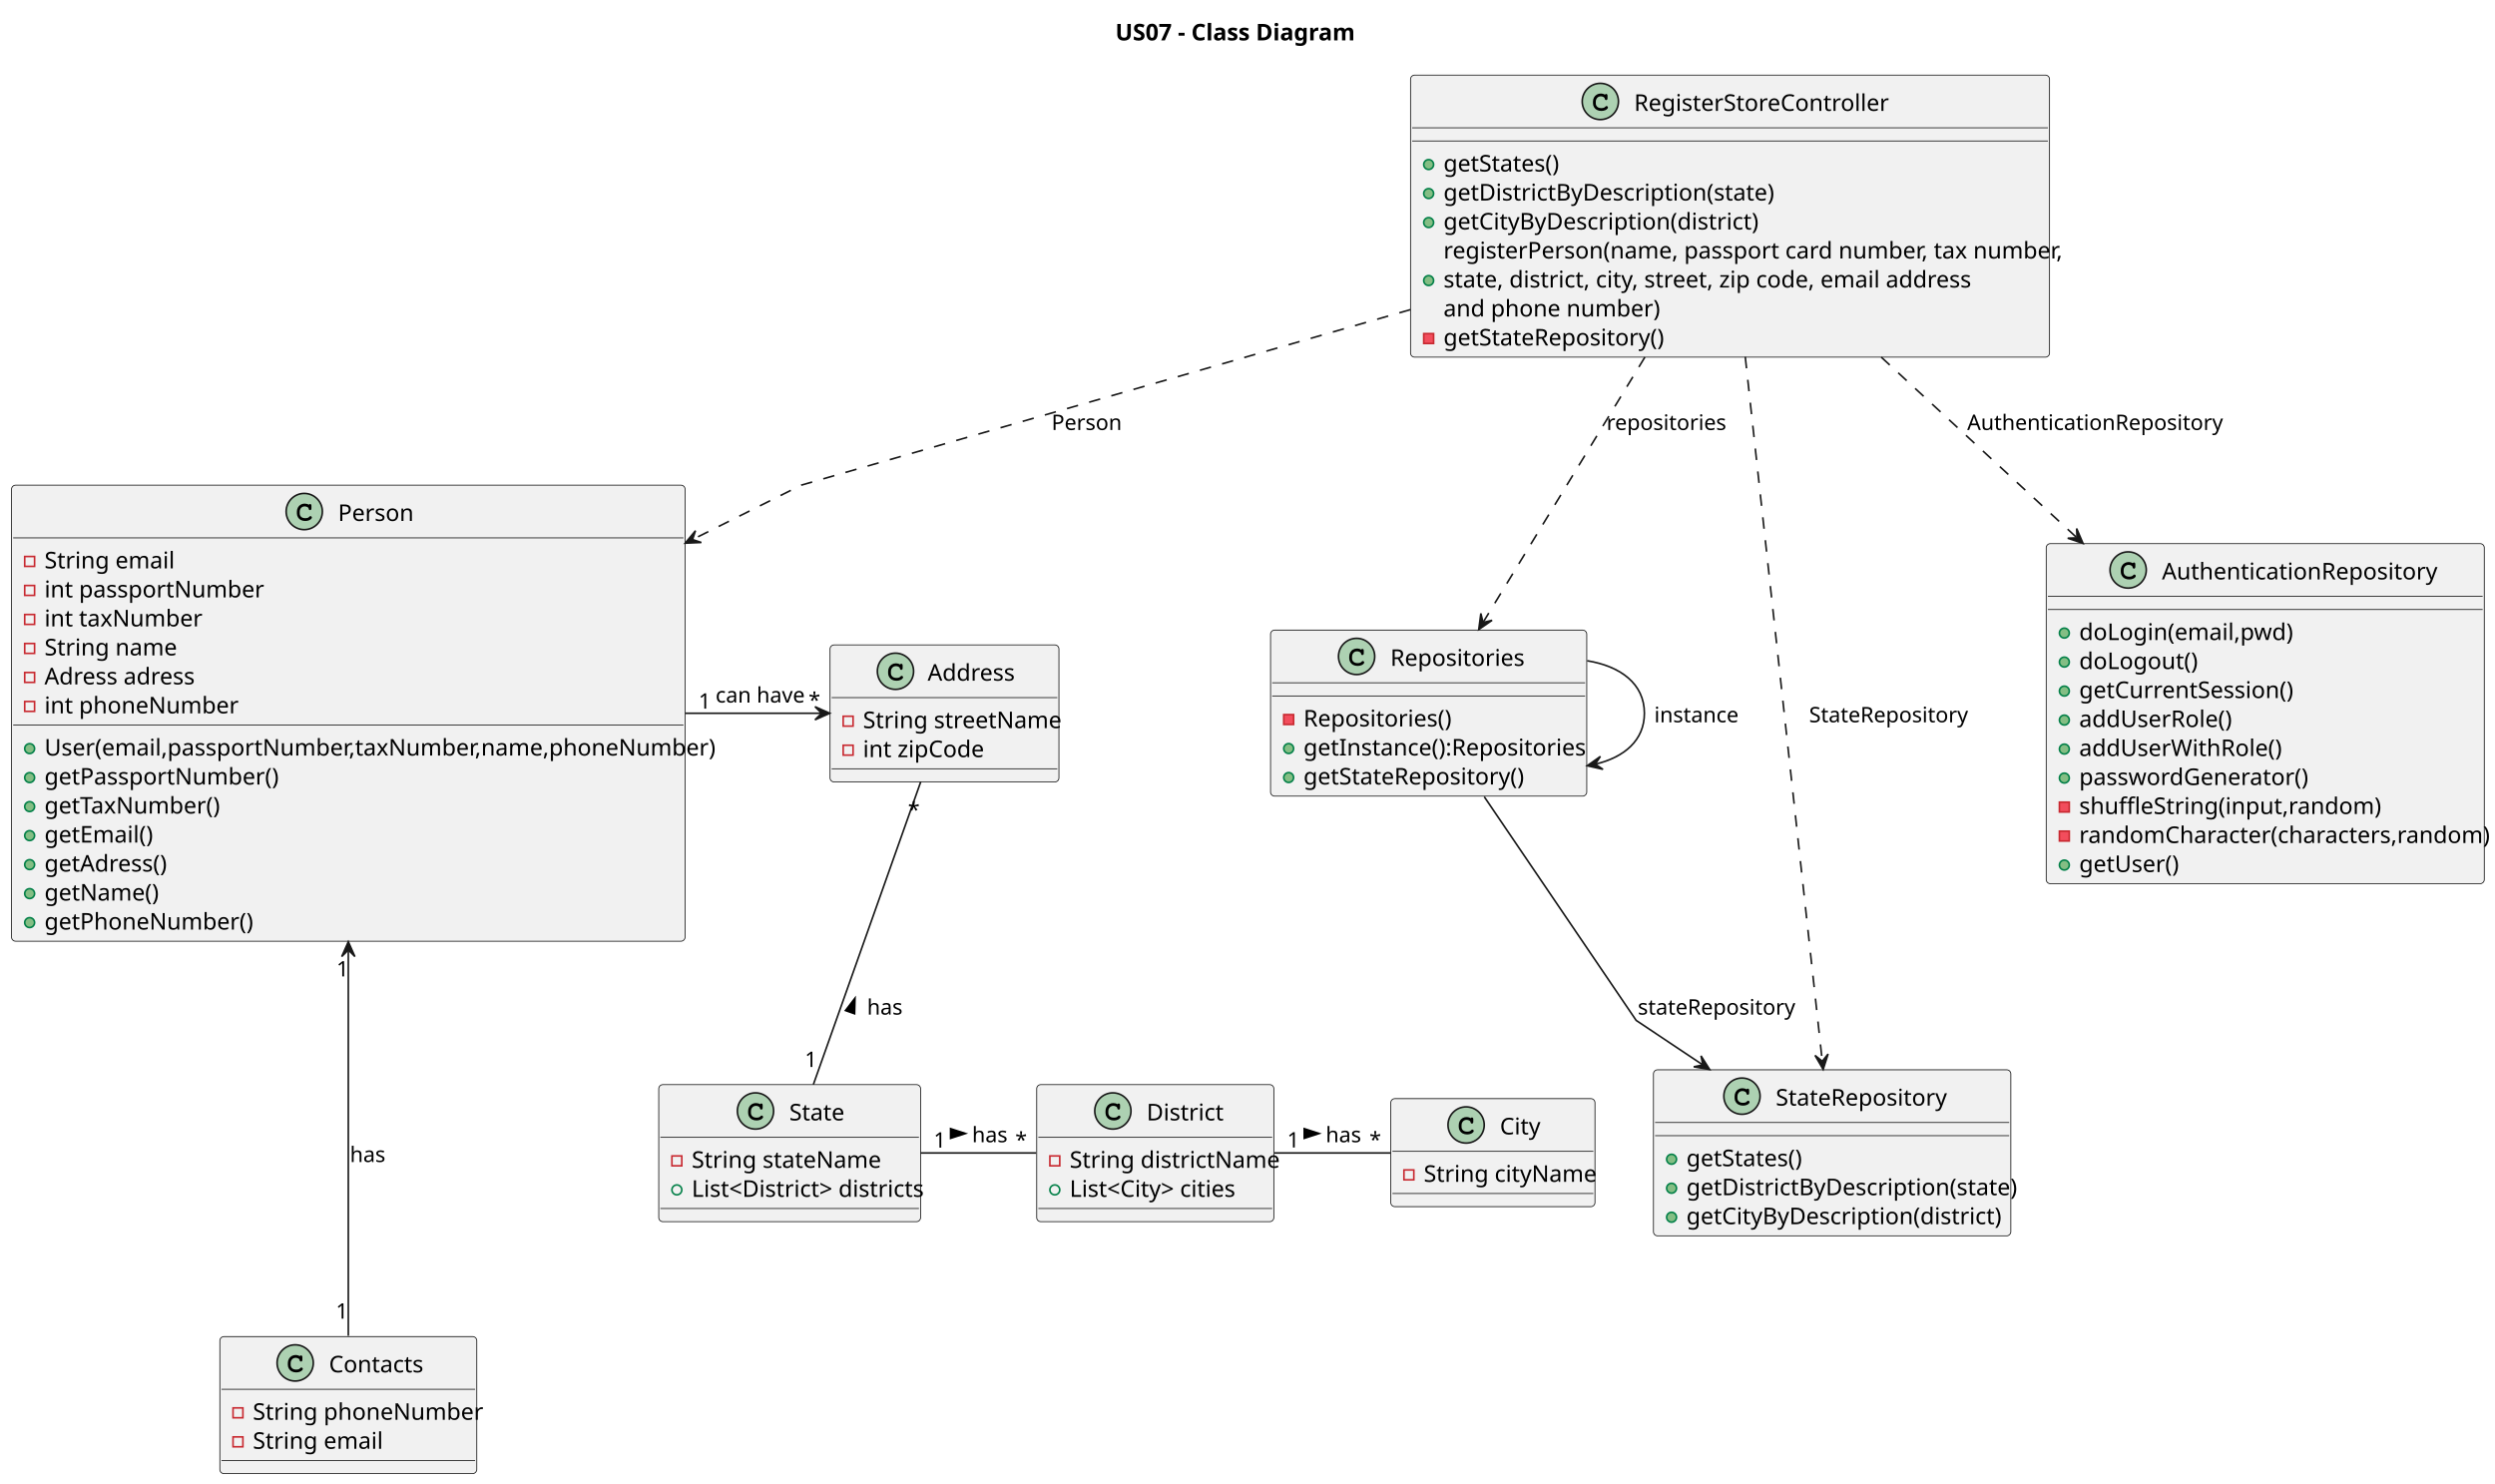
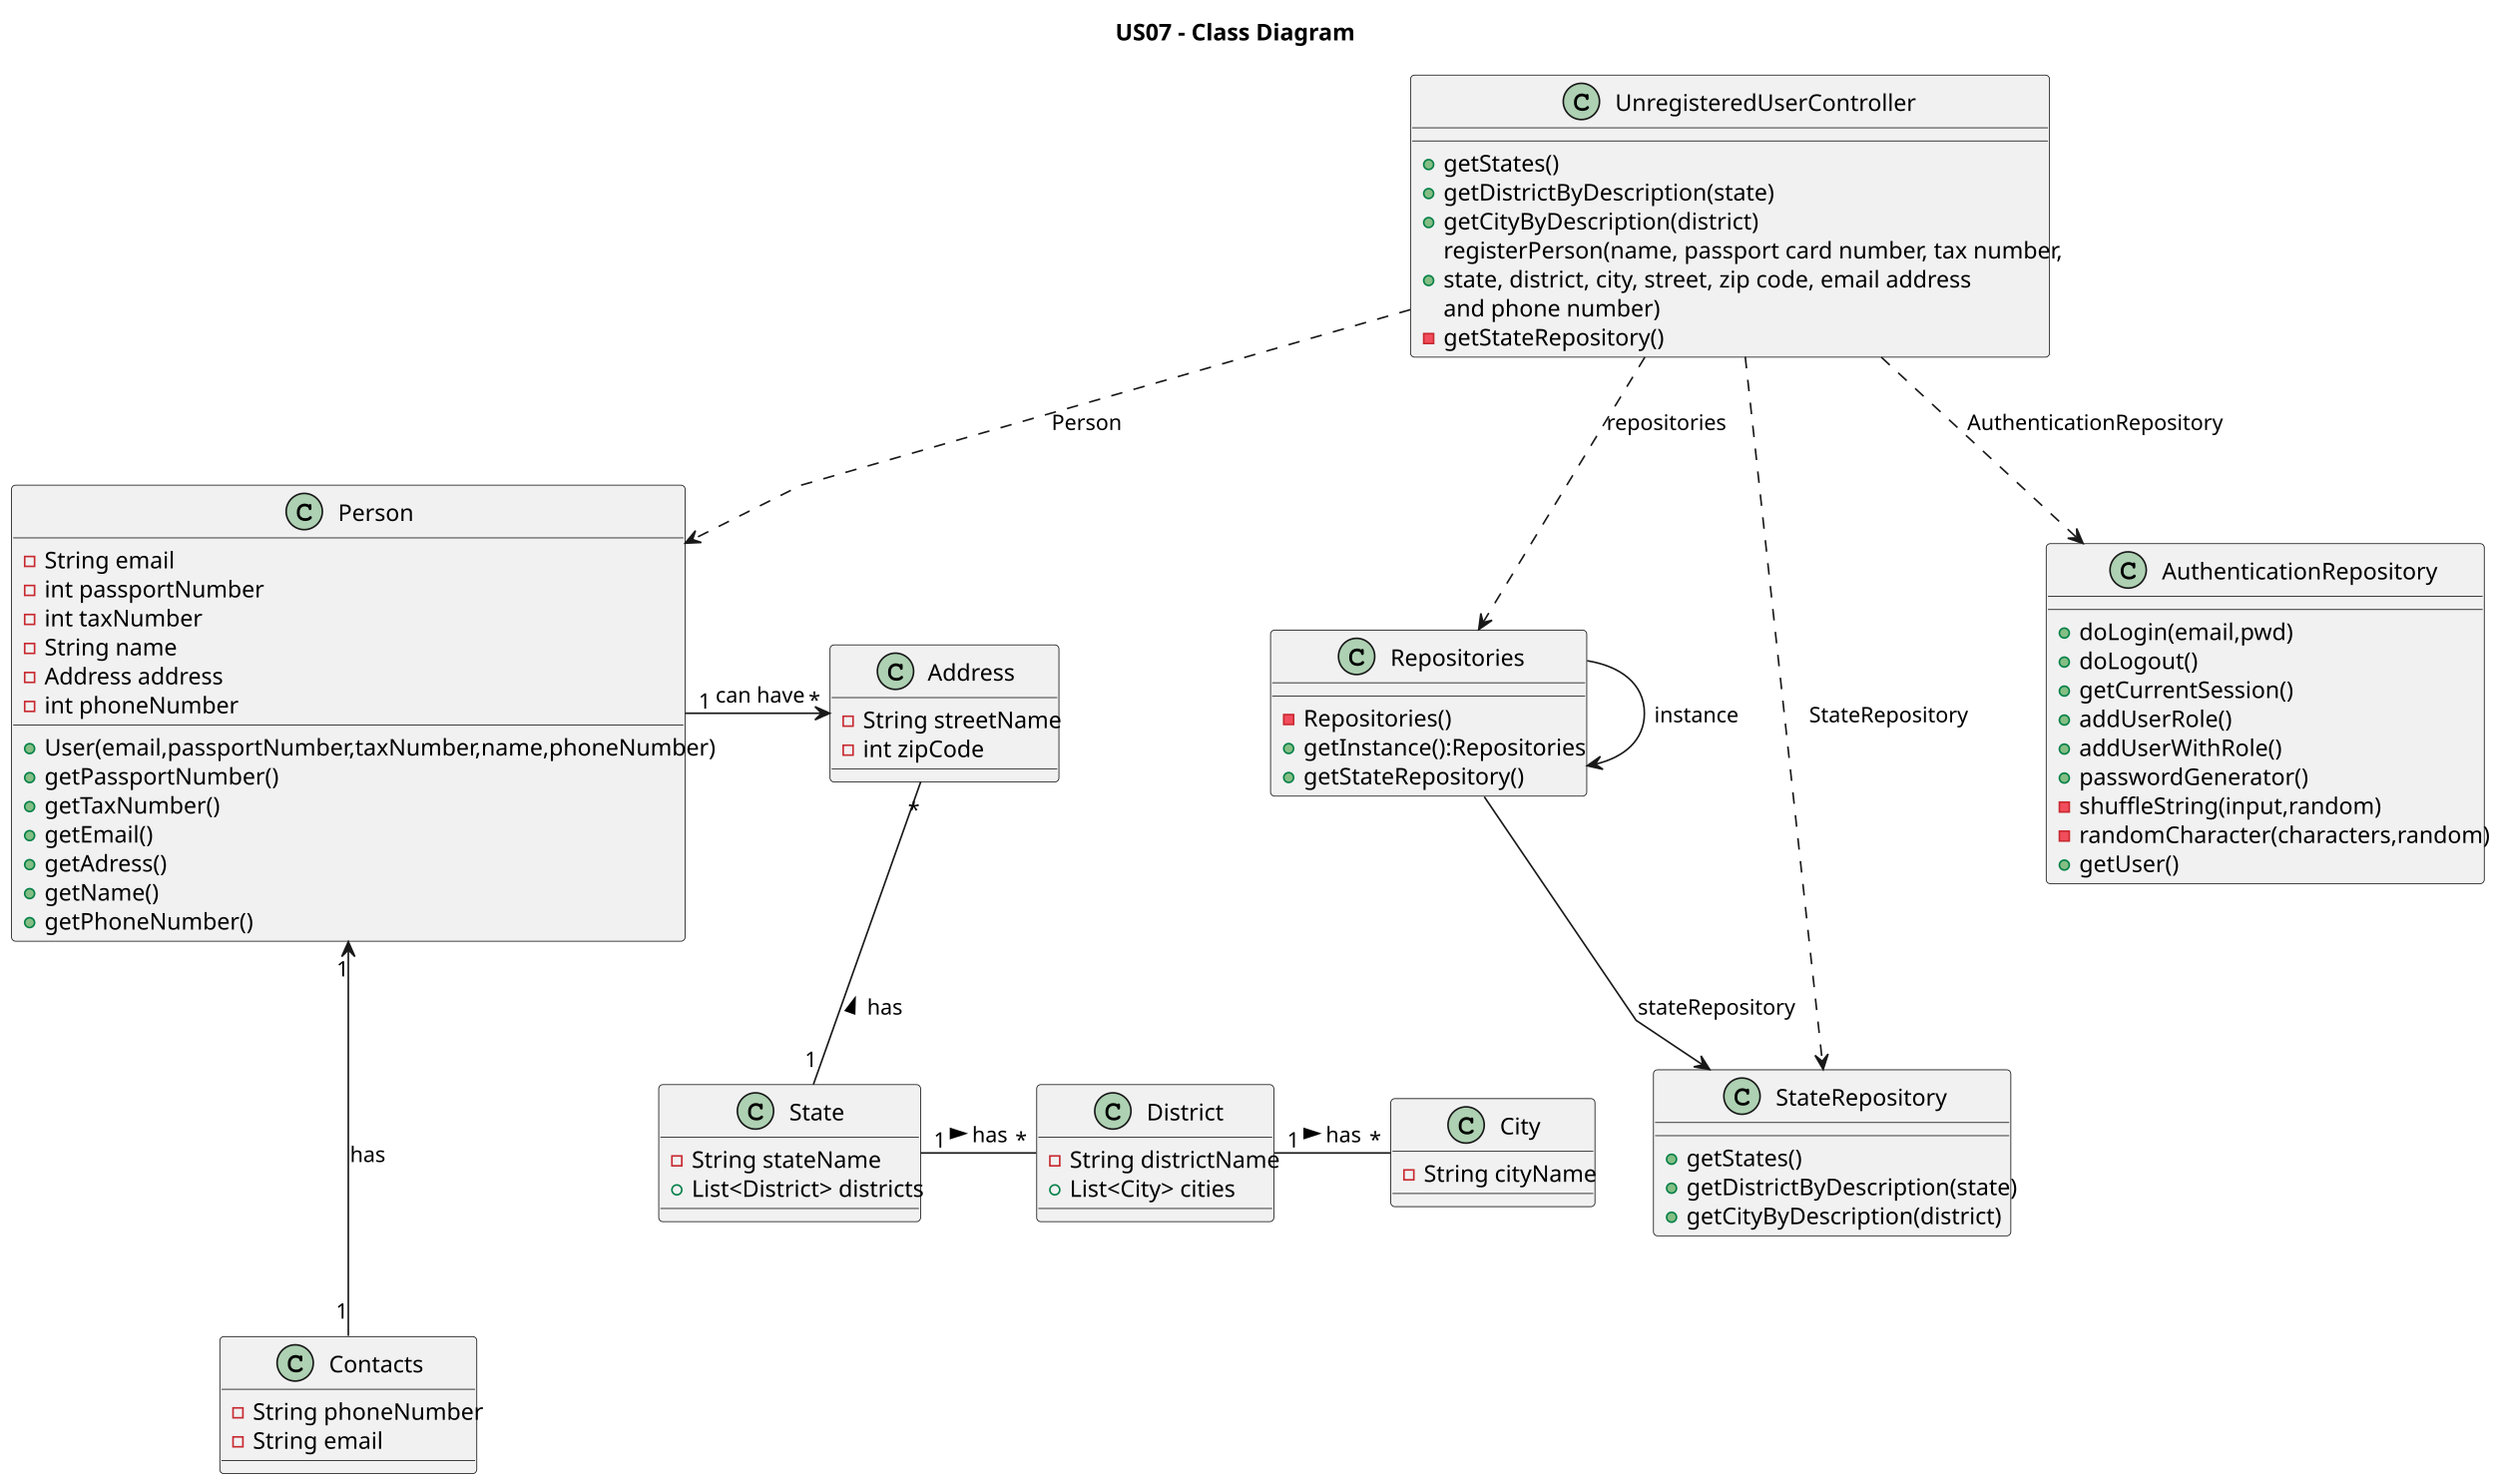
<svg xmlns="http://www.w3.org/2000/svg" contentStyleType="text/css" height="901px" preserveAspectRatio="none" style="width:1515px;height:901px;background:#FFFFFF;" version="1.1" viewBox="0 0 1515 901" width="1515px" zoomAndPan="magnify">
  <defs />
  <g>
    <rect fill="none" height="27.609" id="_title" style="stroke:none;stroke-width:1.0;" width="157" x="672.25" y="5" />
    <text fill="#000000" font-family="sans-serif" font-size="14" font-weight="bold" lengthAdjust="spacing" textLength="147" x="677.25" y="24.533">US07 - Class Diagram</text>
    <g id="elem_State">
      <rect codeLine="12" fill="#F1F1F1" height="83.219" id="State" rx="2.5" ry="2.5" style="stroke:#181818;stroke-width:0.5;" width="159" x="400" y="658.609" />
      <ellipse cx="458.75" cy="674.609" fill="#ADD1B2" rx="11" ry="11" style="stroke:#181818;stroke-width:1.0;" />
      <path d="M461.516,670.484 Q461.672,670.266 461.859,670.156 Q462.047,670.047 462.266,670.047 Q462.641,670.047 462.875,670.312 Q463.109,670.562 463.109,671.172 L463.109,672.625 Q463.109,673.234 462.875,673.5 Q462.641,673.766 462.266,673.766 Q461.922,673.766 461.719,673.562 Q461.516,673.375 461.406,672.859 Q461.359,672.5 461.172,672.312 Q460.844,671.938 460.234,671.719 Q459.625,671.5 459,671.5 Q458.234,671.5 457.594,671.828 Q456.969,672.156 456.469,672.906 Q455.984,673.656 455.984,674.688 L455.984,675.781 Q455.984,677.016 456.875,677.844 Q457.766,678.656 459.359,678.656 Q460.297,678.656 460.953,678.406 Q461.344,678.25 461.766,677.812 Q462.031,677.547 462.172,677.469 Q462.328,677.391 462.531,677.391 Q462.859,677.391 463.109,677.656 Q463.375,677.906 463.375,678.25 Q463.375,678.594 463.031,679 Q462.531,679.578 461.734,679.906 Q460.656,680.359 459.359,680.359 Q457.844,680.359 456.641,679.734 Q455.656,679.234 454.969,678.172 Q454.281,677.094 454.281,675.812 L454.281,674.656 Q454.281,673.328 454.891,672.188 Q455.516,671.031 456.609,670.422 Q457.703,669.797 458.938,669.797 Q459.672,669.797 460.312,669.969 Q460.969,670.125 461.516,670.484 Z " fill="#000000" />
      <text fill="#000000" font-family="sans-serif" font-size="14" lengthAdjust="spacing" textLength="33" x="479.25" y="680.338">State</text>
      <line style="stroke:#181818;stroke-width:0.5;" x1="401" x2="558" y1="690.609" y2="690.609" />
      <rect fill="none" height="6" style="stroke:#C82930;stroke-width:1.0;" width="6" x="408" y="701.914" />
      <text fill="#000000" font-family="sans-serif" font-size="14" lengthAdjust="spacing" textLength="108" x="420" y="709.143">String stateName</text>
      <ellipse cx="411" cy="722.523" fill="none" rx="3" ry="3" style="stroke:#038048;stroke-width:1.0;" />
      <text fill="#000000" font-family="sans-serif" font-size="14" lengthAdjust="spacing" textLength="133" x="420" y="726.752">List&lt;District&gt; districts</text>
      <line style="stroke:#181818;stroke-width:0.5;" x1="401" x2="558" y1="733.828" y2="733.828" />
    </g>
    <g id="elem_District">
      <rect codeLine="17" fill="#F1F1F1" height="83.219" id="District" rx="2.5" ry="2.5" style="stroke:#181818;stroke-width:0.5;" width="144" x="629.5" y="658.609" />
      <ellipse cx="675.75" cy="674.609" fill="#ADD1B2" rx="11" ry="11" style="stroke:#181818;stroke-width:1.0;" />
      <path d="M678.516,670.484 Q678.672,670.266 678.859,670.156 Q679.047,670.047 679.266,670.047 Q679.641,670.047 679.875,670.312 Q680.109,670.562 680.109,671.172 L680.109,672.625 Q680.109,673.234 679.875,673.5 Q679.641,673.766 679.266,673.766 Q678.922,673.766 678.719,673.562 Q678.516,673.375 678.406,672.859 Q678.359,672.5 678.172,672.312 Q677.844,671.938 677.234,671.719 Q676.625,671.5 676,671.5 Q675.234,671.5 674.594,671.828 Q673.969,672.156 673.469,672.906 Q672.984,673.656 672.984,674.688 L672.984,675.781 Q672.984,677.016 673.875,677.844 Q674.766,678.656 676.359,678.656 Q677.297,678.656 677.953,678.406 Q678.344,678.25 678.766,677.812 Q679.031,677.547 679.172,677.469 Q679.328,677.391 679.531,677.391 Q679.859,677.391 680.109,677.656 Q680.375,677.906 680.375,678.25 Q680.375,678.594 680.031,679 Q679.531,679.578 678.734,679.906 Q677.656,680.359 676.359,680.359 Q674.844,680.359 673.641,679.734 Q672.656,679.234 671.969,678.172 Q671.281,677.094 671.281,675.812 L671.281,674.656 Q671.281,673.328 671.891,672.188 Q672.516,671.031 673.609,670.422 Q674.703,669.797 675.938,669.797 Q676.672,669.797 677.312,669.969 Q677.969,670.125 678.516,670.484 Z " fill="#000000" />
      <text fill="#000000" font-family="sans-serif" font-size="14" lengthAdjust="spacing" textLength="43" x="696.25" y="680.338">District</text>
      <line style="stroke:#181818;stroke-width:0.5;" x1="630.5" x2="772.5" y1="690.609" y2="690.609" />
      <rect fill="none" height="6" style="stroke:#C82930;stroke-width:1.0;" width="6" x="637.5" y="701.914" />
      <text fill="#000000" font-family="sans-serif" font-size="14" lengthAdjust="spacing" textLength="118" x="649.5" y="709.143">String districtName</text>
      <ellipse cx="640.5" cy="722.523" fill="none" rx="3" ry="3" style="stroke:#038048;stroke-width:1.0;" />
      <text fill="#000000" font-family="sans-serif" font-size="14" lengthAdjust="spacing" textLength="98" x="649.5" y="726.752">List&lt;City&gt; cities</text>
      <line style="stroke:#181818;stroke-width:0.5;" x1="630.5" x2="772.5" y1="733.828" y2="733.828" />
    </g>
    <g id="elem_City">
      <rect codeLine="22" fill="#F1F1F1" height="65.609" id="City" rx="2.5" ry="2.5" style="stroke:#181818;stroke-width:0.5;" width="124" x="844.5" y="667.109" />
      <ellipse cx="890.25" cy="683.109" fill="#ADD1B2" rx="11" ry="11" style="stroke:#181818;stroke-width:1.0;" />
      <path d="M893.016,678.984 Q893.172,678.766 893.359,678.656 Q893.547,678.547 893.766,678.547 Q894.141,678.547 894.375,678.812 Q894.609,679.062 894.609,679.672 L894.609,681.125 Q894.609,681.734 894.375,682 Q894.141,682.266 893.766,682.266 Q893.422,682.266 893.219,682.062 Q893.016,681.875 892.906,681.359 Q892.859,681 892.672,680.812 Q892.344,680.438 891.734,680.219 Q891.125,680 890.5,680 Q889.734,680 889.094,680.328 Q888.469,680.656 887.969,681.406 Q887.484,682.156 887.484,683.188 L887.484,684.281 Q887.484,685.516 888.375,686.344 Q889.266,687.156 890.859,687.156 Q891.797,687.156 892.453,686.906 Q892.844,686.75 893.266,686.312 Q893.531,686.047 893.672,685.969 Q893.828,685.891 894.031,685.891 Q894.359,685.891 894.609,686.156 Q894.875,686.406 894.875,686.75 Q894.875,687.094 894.531,687.5 Q894.031,688.078 893.234,688.406 Q892.156,688.859 890.859,688.859 Q889.344,688.859 888.141,688.234 Q887.156,687.734 886.469,686.672 Q885.781,685.594 885.781,684.312 L885.781,683.156 Q885.781,681.828 886.391,680.688 Q887.016,679.531 888.109,678.922 Q889.203,678.297 890.438,678.297 Q891.172,678.297 891.812,678.469 Q892.469,678.625 893.016,678.984 Z " fill="#000000" />
      <text fill="#000000" font-family="sans-serif" font-size="14" lengthAdjust="spacing" textLength="24" x="910.75" y="688.838">City</text>
      <line style="stroke:#181818;stroke-width:0.5;" x1="845.5" x2="967.5" y1="699.109" y2="699.109" />
      <rect fill="none" height="6" style="stroke:#C82930;stroke-width:1.0;" width="6" x="852.5" y="710.414" />
      <text fill="#000000" font-family="sans-serif" font-size="14" lengthAdjust="spacing" textLength="98" x="864.5" y="717.643">String cityName</text>
      <line style="stroke:#181818;stroke-width:0.5;" x1="845.5" x2="967.5" y1="724.719" y2="724.719" />
    </g>
    <g id="elem_Contacts">
      <rect codeLine="27" fill="#F1F1F1" height="83.219" id="Contacts" rx="2.5" ry="2.5" style="stroke:#181818;stroke-width:0.5;" width="156" x="133.5" y="811.609" />
      <ellipse cx="179.25" cy="827.609" fill="#ADD1B2" rx="11" ry="11" style="stroke:#181818;stroke-width:1.0;" />
      <path d="M182.016,823.484 Q182.172,823.266 182.359,823.156 Q182.547,823.047 182.766,823.047 Q183.141,823.047 183.375,823.312 Q183.609,823.562 183.609,824.172 L183.609,825.625 Q183.609,826.234 183.375,826.5 Q183.141,826.766 182.766,826.766 Q182.422,826.766 182.219,826.562 Q182.016,826.375 181.906,825.859 Q181.859,825.5 181.672,825.312 Q181.344,824.938 180.734,824.719 Q180.125,824.5 179.5,824.5 Q178.734,824.5 178.094,824.828 Q177.469,825.156 176.969,825.906 Q176.484,826.656 176.484,827.688 L176.484,828.781 Q176.484,830.016 177.375,830.844 Q178.266,831.656 179.859,831.656 Q180.797,831.656 181.453,831.406 Q181.844,831.25 182.266,830.812 Q182.531,830.547 182.672,830.469 Q182.828,830.391 183.031,830.391 Q183.359,830.391 183.609,830.656 Q183.875,830.906 183.875,831.25 Q183.875,831.594 183.531,832 Q183.031,832.578 182.234,832.906 Q181.156,833.359 179.859,833.359 Q178.344,833.359 177.141,832.734 Q176.156,832.234 175.469,831.172 Q174.781,830.094 174.781,828.812 L174.781,827.656 Q174.781,826.328 175.391,825.188 Q176.016,824.031 177.109,823.422 Q178.203,822.797 179.438,822.797 Q180.172,822.797 180.812,822.969 Q181.469,823.125 182.016,823.484 Z " fill="#000000" />
      <text fill="#000000" font-family="sans-serif" font-size="14" lengthAdjust="spacing" textLength="56" x="199.75" y="833.338">Contacts</text>
      <line style="stroke:#181818;stroke-width:0.5;" x1="134.5" x2="288.5" y1="843.609" y2="843.609" />
      <rect fill="none" height="6" style="stroke:#C82930;stroke-width:1.0;" width="6" x="141.5" y="854.914" />
      <text fill="#000000" font-family="sans-serif" font-size="14" lengthAdjust="spacing" textLength="130" x="153.5" y="862.143">String phoneNumber</text>
      <rect fill="none" height="6" style="stroke:#C82930;stroke-width:1.0;" width="6" x="141.5" y="872.523" />
      <text fill="#000000" font-family="sans-serif" font-size="14" lengthAdjust="spacing" textLength="74" x="153.5" y="879.752">String email</text>
      <line style="stroke:#181818;stroke-width:0.5;" x1="134.5" x2="288.5" y1="886.828" y2="886.828" />
    </g>
    <g id="elem_Address">
      <rect codeLine="32" fill="#F1F1F1" height="83.219" id="Address" rx="2.5" ry="2.5" style="stroke:#181818;stroke-width:0.5;" width="139" x="504" y="391.609" />
      <ellipse cx="543.75" cy="407.609" fill="#ADD1B2" rx="11" ry="11" style="stroke:#181818;stroke-width:1.0;" />
      <path d="M546.516,403.484 Q546.672,403.266 546.859,403.156 Q547.047,403.047 547.266,403.047 Q547.641,403.047 547.875,403.312 Q548.109,403.562 548.109,404.172 L548.109,405.625 Q548.109,406.234 547.875,406.5 Q547.641,406.766 547.266,406.766 Q546.922,406.766 546.719,406.562 Q546.516,406.375 546.406,405.859 Q546.359,405.5 546.172,405.312 Q545.844,404.938 545.234,404.719 Q544.625,404.5 544,404.5 Q543.234,404.5 542.594,404.828 Q541.969,405.156 541.469,405.906 Q540.984,406.656 540.984,407.688 L540.984,408.781 Q540.984,410.016 541.875,410.844 Q542.766,411.656 544.359,411.656 Q545.297,411.656 545.953,411.406 Q546.344,411.25 546.766,410.812 Q547.031,410.547 547.172,410.469 Q547.328,410.391 547.531,410.391 Q547.859,410.391 548.109,410.656 Q548.375,410.906 548.375,411.25 Q548.375,411.594 548.031,412 Q547.531,412.578 546.734,412.906 Q545.656,413.359 544.359,413.359 Q542.844,413.359 541.641,412.734 Q540.656,412.234 539.969,411.172 Q539.281,410.094 539.281,408.812 L539.281,407.656 Q539.281,406.328 539.891,405.188 Q540.516,404.031 541.609,403.422 Q542.703,402.797 543.938,402.797 Q544.672,402.797 545.312,402.969 Q545.969,403.125 546.516,403.484 Z " fill="#000000" />
      <text fill="#000000" font-family="sans-serif" font-size="14" lengthAdjust="spacing" textLength="52" x="563.25" y="413.338">Address</text>
      <line style="stroke:#181818;stroke-width:0.5;" x1="505" x2="642" y1="423.609" y2="423.609" />
      <rect fill="none" height="6" style="stroke:#C82930;stroke-width:1.0;" width="6" x="512" y="434.914" />
      <text fill="#000000" font-family="sans-serif" font-size="14" lengthAdjust="spacing" textLength="113" x="524" y="442.143">String streetName</text>
      <rect fill="none" height="6" style="stroke:#C82930;stroke-width:1.0;" width="6" x="512" y="452.523" />
      <text fill="#000000" font-family="sans-serif" font-size="14" lengthAdjust="spacing" textLength="70" x="524" y="459.752">int zipCode</text>
      <line style="stroke:#181818;stroke-width:0.5;" x1="505" x2="642" y1="466.828" y2="466.828" />
    </g>
    <g id="elem_Repositories">
      <rect codeLine="37" fill="#F1F1F1" height="100.828" id="Repositories" rx="2.5" ry="2.5" style="stroke:#181818;stroke-width:0.5;" width="192" x="771.5" y="382.609" />
      <ellipse cx="823.75" cy="398.609" fill="#ADD1B2" rx="11" ry="11" style="stroke:#181818;stroke-width:1.0;" />
      <path d="M826.516,394.484 Q826.672,394.266 826.859,394.156 Q827.047,394.047 827.266,394.047 Q827.641,394.047 827.875,394.312 Q828.109,394.562 828.109,395.172 L828.109,396.625 Q828.109,397.234 827.875,397.5 Q827.641,397.766 827.266,397.766 Q826.922,397.766 826.719,397.562 Q826.516,397.375 826.406,396.859 Q826.359,396.5 826.172,396.312 Q825.844,395.938 825.234,395.719 Q824.625,395.5 824,395.5 Q823.234,395.5 822.594,395.828 Q821.969,396.156 821.469,396.906 Q820.984,397.656 820.984,398.688 L820.984,399.781 Q820.984,401.016 821.875,401.844 Q822.766,402.656 824.359,402.656 Q825.297,402.656 825.953,402.406 Q826.344,402.25 826.766,401.812 Q827.031,401.547 827.172,401.469 Q827.328,401.391 827.531,401.391 Q827.859,401.391 828.109,401.656 Q828.375,401.906 828.375,402.25 Q828.375,402.594 828.031,403 Q827.531,403.578 826.734,403.906 Q825.656,404.359 824.359,404.359 Q822.844,404.359 821.641,403.734 Q820.656,403.234 819.969,402.172 Q819.281,401.094 819.281,399.812 L819.281,398.656 Q819.281,397.328 819.891,396.188 Q820.516,395.031 821.609,394.422 Q822.703,393.797 823.938,393.797 Q824.672,393.797 825.312,393.969 Q825.969,394.125 826.516,394.484 Z " fill="#000000" />
      <text fill="#000000" font-family="sans-serif" font-size="14" lengthAdjust="spacing" textLength="79" x="844.25" y="404.338">Repositories</text>
      <line style="stroke:#181818;stroke-width:0.5;" x1="772.5" x2="962.5" y1="414.609" y2="414.609" />
      <line style="stroke:#181818;stroke-width:0.5;" x1="772.5" x2="962.5" y1="422.609" y2="422.609" />
      <rect fill="#F24D5C" height="6" style="stroke:#C82930;stroke-width:1.0;" width="6" x="779.5" y="433.914" />
      <text fill="#000000" font-family="sans-serif" font-size="14" lengthAdjust="spacing" textLength="89" x="791.5" y="441.143">Repositories()</text>
      <ellipse cx="782.5" cy="454.523" fill="#84BE84" rx="3" ry="3" style="stroke:#038048;stroke-width:1.0;" />
      <text fill="#000000" font-family="sans-serif" font-size="14" lengthAdjust="spacing" textLength="166" x="791.5" y="458.752">getInstance():Repositories</text>
      <ellipse cx="782.5" cy="472.133" fill="#84BE84" rx="3" ry="3" style="stroke:#038048;stroke-width:1.0;" />
      <text fill="#000000" font-family="sans-serif" font-size="14" lengthAdjust="spacing" textLength="131" x="791.5" y="476.361">getStateRepository()</text>
    </g>
    <g id="elem_StateRepository">
      <rect codeLine="43" fill="#F1F1F1" height="100.828" id="StateRepository" rx="2.5" ry="2.5" style="stroke:#181818;stroke-width:0.5;" width="217" x="1004" y="649.609" />
      <ellipse cx="1057.75" cy="665.609" fill="#ADD1B2" rx="11" ry="11" style="stroke:#181818;stroke-width:1.0;" />
      <path d="M1060.516,661.484 Q1060.672,661.266 1060.859,661.156 Q1061.047,661.047 1061.266,661.047 Q1061.641,661.047 1061.875,661.312 Q1062.109,661.562 1062.109,662.172 L1062.109,663.625 Q1062.109,664.234 1061.875,664.5 Q1061.641,664.766 1061.266,664.766 Q1060.922,664.766 1060.719,664.562 Q1060.516,664.375 1060.406,663.859 Q1060.359,663.5 1060.172,663.312 Q1059.844,662.938 1059.234,662.719 Q1058.625,662.5 1058,662.5 Q1057.234,662.5 1056.594,662.828 Q1055.969,663.156 1055.469,663.906 Q1054.984,664.656 1054.984,665.688 L1054.984,666.781 Q1054.984,668.016 1055.875,668.844 Q1056.766,669.656 1058.359,669.656 Q1059.297,669.656 1059.953,669.406 Q1060.344,669.25 1060.766,668.812 Q1061.031,668.547 1061.172,668.469 Q1061.328,668.391 1061.531,668.391 Q1061.859,668.391 1062.109,668.656 Q1062.375,668.906 1062.375,669.25 Q1062.375,669.594 1062.031,670 Q1061.531,670.578 1060.734,670.906 Q1059.656,671.359 1058.359,671.359 Q1056.844,671.359 1055.641,670.734 Q1054.656,670.234 1053.969,669.172 Q1053.281,668.094 1053.281,666.812 L1053.281,665.656 Q1053.281,664.328 1053.891,663.188 Q1054.516,662.031 1055.609,661.422 Q1056.703,660.797 1057.938,660.797 Q1058.672,660.797 1059.312,660.969 Q1059.969,661.125 1060.516,661.484 Z " fill="#000000" />
      <text fill="#000000" font-family="sans-serif" font-size="14" lengthAdjust="spacing" textLength="101" x="1078.25" y="671.338">StateRepository</text>
      <line style="stroke:#181818;stroke-width:0.5;" x1="1005" x2="1220" y1="681.609" y2="681.609" />
      <line style="stroke:#181818;stroke-width:0.5;" x1="1005" x2="1220" y1="689.609" y2="689.609" />
      <ellipse cx="1015" cy="703.914" fill="#84BE84" rx="3" ry="3" style="stroke:#038048;stroke-width:1.0;" />
      <text fill="#000000" font-family="sans-serif" font-size="14" lengthAdjust="spacing" textLength="70" x="1024" y="708.143">getStates()</text>
      <ellipse cx="1015" cy="721.523" fill="#84BE84" rx="3" ry="3" style="stroke:#038048;stroke-width:1.0;" />
      <text fill="#000000" font-family="sans-serif" font-size="14" lengthAdjust="spacing" textLength="191" x="1024" y="725.752">getDistrictByDescription(state)</text>
      <ellipse cx="1015" cy="739.133" fill="#84BE84" rx="3" ry="3" style="stroke:#038048;stroke-width:1.0;" />
      <text fill="#000000" font-family="sans-serif" font-size="14" lengthAdjust="spacing" textLength="182" x="1024" y="743.361">getCityByDescription(district)</text>
    </g>
    <g id="elem_AuthenticationRepository">
      <rect codeLine="49" fill="#F1F1F1" height="206.484" id="AuthenticationRepository" rx="2.5" ry="2.5" style="stroke:#181818;stroke-width:0.5;" width="266" x="1242.5" y="330.109" />
      <ellipse cx="1292.25" cy="346.109" fill="#ADD1B2" rx="11" ry="11" style="stroke:#181818;stroke-width:1.0;" />
      <path d="M1295.016,341.984 Q1295.172,341.766 1295.359,341.656 Q1295.547,341.547 1295.766,341.547 Q1296.141,341.547 1296.375,341.812 Q1296.609,342.062 1296.609,342.672 L1296.609,344.125 Q1296.609,344.734 1296.375,345 Q1296.141,345.266 1295.766,345.266 Q1295.422,345.266 1295.219,345.062 Q1295.016,344.875 1294.906,344.359 Q1294.859,344 1294.672,343.812 Q1294.344,343.438 1293.734,343.219 Q1293.125,343 1292.5,343 Q1291.734,343 1291.094,343.328 Q1290.469,343.656 1289.969,344.406 Q1289.484,345.156 1289.484,346.188 L1289.484,347.281 Q1289.484,348.516 1290.375,349.344 Q1291.266,350.156 1292.859,350.156 Q1293.797,350.156 1294.453,349.906 Q1294.844,349.75 1295.266,349.312 Q1295.531,349.047 1295.672,348.969 Q1295.828,348.891 1296.031,348.891 Q1296.359,348.891 1296.609,349.156 Q1296.875,349.406 1296.875,349.75 Q1296.875,350.094 1296.531,350.5 Q1296.031,351.078 1295.234,351.406 Q1294.156,351.859 1292.859,351.859 Q1291.344,351.859 1290.141,351.234 Q1289.156,350.734 1288.469,349.672 Q1287.781,348.594 1287.781,347.312 L1287.781,346.156 Q1287.781,344.828 1288.391,343.688 Q1289.016,342.531 1290.109,341.922 Q1291.203,341.297 1292.438,341.297 Q1293.172,341.297 1293.812,341.469 Q1294.469,341.625 1295.016,341.984 Z " fill="#000000" />
      <text fill="#000000" font-family="sans-serif" font-size="14" lengthAdjust="spacing" textLength="158" x="1312.75" y="351.838">AuthenticationRepository</text>
      <line style="stroke:#181818;stroke-width:0.5;" x1="1243.5" x2="1507.5" y1="362.109" y2="362.109" />
      <line style="stroke:#181818;stroke-width:0.5;" x1="1243.5" x2="1507.5" y1="370.109" y2="370.109" />
      <ellipse cx="1253.5" cy="384.414" fill="#84BE84" rx="3" ry="3" style="stroke:#038048;stroke-width:1.0;" />
      <text fill="#000000" font-family="sans-serif" font-size="14" lengthAdjust="spacing" textLength="123" x="1262.5" y="388.643">doLogin(email,pwd)</text>
      <ellipse cx="1253.5" cy="402.023" fill="#84BE84" rx="3" ry="3" style="stroke:#038048;stroke-width:1.0;" />
      <text fill="#000000" font-family="sans-serif" font-size="14" lengthAdjust="spacing" textLength="70" x="1262.5" y="406.252">doLogout()</text>
      <ellipse cx="1253.5" cy="419.633" fill="#84BE84" rx="3" ry="3" style="stroke:#038048;stroke-width:1.0;" />
      <text fill="#000000" font-family="sans-serif" font-size="14" lengthAdjust="spacing" textLength="128" x="1262.5" y="423.861">getCurrentSession()</text>
      <ellipse cx="1253.5" cy="437.242" fill="#84BE84" rx="3" ry="3" style="stroke:#038048;stroke-width:1.0;" />
      <text fill="#000000" font-family="sans-serif" font-size="14" lengthAdjust="spacing" textLength="92" x="1262.5" y="441.471">addUserRole()</text>
      <ellipse cx="1253.5" cy="454.852" fill="#84BE84" rx="3" ry="3" style="stroke:#038048;stroke-width:1.0;" />
      <text fill="#000000" font-family="sans-serif" font-size="14" lengthAdjust="spacing" textLength="120" x="1262.5" y="459.08">addUserWithRole()</text>
      <ellipse cx="1253.5" cy="472.461" fill="#84BE84" rx="3" ry="3" style="stroke:#038048;stroke-width:1.0;" />
      <text fill="#000000" font-family="sans-serif" font-size="14" lengthAdjust="spacing" textLength="135" x="1262.5" y="476.69">passwordGenerator()</text>
      <rect fill="#F24D5C" height="6" style="stroke:#C82930;stroke-width:1.0;" width="6" x="1250.5" y="487.07" />
      <text fill="#000000" font-family="sans-serif" font-size="14" lengthAdjust="spacing" textLength="172" x="1262.5" y="494.299">shuffleString(input,random)</text>
      <rect fill="#F24D5C" height="6" style="stroke:#C82930;stroke-width:1.0;" width="6" x="1250.5" y="504.68" />
      <text fill="#000000" font-family="sans-serif" font-size="14" lengthAdjust="spacing" textLength="240" x="1262.5" y="511.908">randomCharacter(characters,random)</text>
      <ellipse cx="1253.5" cy="525.289" fill="#84BE84" rx="3" ry="3" style="stroke:#038048;stroke-width:1.0;" />
      <text fill="#000000" font-family="sans-serif" font-size="14" lengthAdjust="spacing" textLength="59" x="1262.5" y="529.518">getUser()</text>
    </g>
-     <g id="elem_RegisterStoreController">
-       <rect codeLine="61" fill="#F1F1F1" height="171.266" id="RegisterStoreController" rx="2.5" ry="2.5" style="stroke:#181818;stroke-width:0.5;" width="388" x="856.5" y="45.609" />
-       <ellipse cx="971.75" cy="61.609" fill="#ADD1B2" rx="11" ry="11" style="stroke:#181818;stroke-width:1.0;" />
-       <path d="M974.516,57.484 Q974.672,57.266 974.859,57.156 Q975.047,57.047 975.266,57.047 Q975.641,57.047 975.875,57.312 Q976.109,57.562 976.109,58.172 L976.109,59.625 Q976.109,60.234 975.875,60.5 Q975.641,60.766 975.266,60.766 Q974.922,60.766 974.719,60.562 Q974.516,60.375 974.406,59.859 Q974.359,59.5 974.172,59.312 Q973.844,58.938 973.234,58.719 Q972.625,58.5 972,58.5 Q971.234,58.5 970.594,58.828 Q969.969,59.156 969.469,59.906 Q968.984,60.656 968.984,61.688 L968.984,62.781 Q968.984,64.016 969.875,64.844 Q970.766,65.656 972.359,65.656 Q973.297,65.656 973.953,65.406 Q974.344,65.25 974.766,64.812 Q975.031,64.547 975.172,64.469 Q975.328,64.391 975.531,64.391 Q975.859,64.391 976.109,64.656 Q976.375,64.906 976.375,65.25 Q976.375,65.594 976.031,66 Q975.531,66.578 974.734,66.906 Q973.656,67.359 972.359,67.359 Q970.844,67.359 969.641,66.734 Q968.656,66.234 967.969,65.172 Q967.281,64.094 967.281,62.812 L967.281,61.656 Q967.281,60.328 967.891,59.188 Q968.516,58.031 969.609,57.422 Q970.703,56.797 971.938,56.797 Q972.672,56.797 973.312,56.969 Q973.969,57.125 974.516,57.484 Z " fill="#000000" />
-       <text fill="#000000" font-family="sans-serif" font-size="14" lengthAdjust="spacing" textLength="149" x="992.25" y="67.338">RegisterStoreController</text>
+     <g id="elem_UnregisteredUserController">
+       <rect codeLine="61" fill="#F1F1F1" height="171.266" id="UnregisteredUserController" rx="2.5" ry="2.5" style="stroke:#181818;stroke-width:0.5;" width="388" x="856.5" y="45.609" />
+       <ellipse cx="960.25" cy="61.609" fill="#ADD1B2" rx="11" ry="11" style="stroke:#181818;stroke-width:1.0;" />
+       <path d="M963.016,57.484 Q963.172,57.266 963.359,57.156 Q963.547,57.047 963.766,57.047 Q964.141,57.047 964.375,57.312 Q964.609,57.562 964.609,58.172 L964.609,59.625 Q964.609,60.234 964.375,60.5 Q964.141,60.766 963.766,60.766 Q963.422,60.766 963.219,60.562 Q963.016,60.375 962.906,59.859 Q962.859,59.5 962.672,59.312 Q962.344,58.938 961.734,58.719 Q961.125,58.5 960.5,58.5 Q959.734,58.5 959.094,58.828 Q958.469,59.156 957.969,59.906 Q957.484,60.656 957.484,61.688 L957.484,62.781 Q957.484,64.016 958.375,64.844 Q959.266,65.656 960.859,65.656 Q961.797,65.656 962.453,65.406 Q962.844,65.25 963.266,64.812 Q963.531,64.547 963.672,64.469 Q963.828,64.391 964.031,64.391 Q964.359,64.391 964.609,64.656 Q964.875,64.906 964.875,65.25 Q964.875,65.594 964.531,66 Q964.031,66.578 963.234,66.906 Q962.156,67.359 960.859,67.359 Q959.344,67.359 958.141,66.734 Q957.156,66.234 956.469,65.172 Q955.781,64.094 955.781,62.812 L955.781,61.656 Q955.781,60.328 956.391,59.188 Q957.016,58.031 958.109,57.422 Q959.203,56.797 960.438,56.797 Q961.172,56.797 961.812,56.969 Q962.469,57.125 963.016,57.484 Z " fill="#000000" />
+       <text fill="#000000" font-family="sans-serif" font-size="14" lengthAdjust="spacing" textLength="172" x="980.75" y="67.338">UnregisteredUserController</text>
      <line style="stroke:#181818;stroke-width:0.5;" x1="857.5" x2="1243.5" y1="77.609" y2="77.609" />
      <line style="stroke:#181818;stroke-width:0.5;" x1="857.5" x2="1243.5" y1="85.609" y2="85.609" />
      <ellipse cx="867.5" cy="99.914" fill="#84BE84" rx="3" ry="3" style="stroke:#038048;stroke-width:1.0;" />
      <text fill="#000000" font-family="sans-serif" font-size="14" lengthAdjust="spacing" textLength="70" x="876.5" y="104.143">getStates()</text>
      <ellipse cx="867.5" cy="117.523" fill="#84BE84" rx="3" ry="3" style="stroke:#038048;stroke-width:1.0;" />
      <text fill="#000000" font-family="sans-serif" font-size="14" lengthAdjust="spacing" textLength="191" x="876.5" y="121.752">getDistrictByDescription(state)</text>
      <ellipse cx="867.5" cy="135.133" fill="#84BE84" rx="3" ry="3" style="stroke:#038048;stroke-width:1.0;" />
      <text fill="#000000" font-family="sans-serif" font-size="14" lengthAdjust="spacing" textLength="182" x="876.5" y="139.361">getCityByDescription(district)</text>
      <ellipse cx="867.5" cy="170.352" fill="#84BE84" rx="3" ry="3" style="stroke:#038048;stroke-width:1.0;" />
      <text fill="#000000" font-family="sans-serif" font-size="14" lengthAdjust="spacing" textLength="362" x="876.5" y="156.971">registerPerson(name, passport card number, tax number,</text>
      <text fill="#000000" font-family="sans-serif" font-size="14" lengthAdjust="spacing" textLength="309" x="876.5" y="174.58">state, district, city, street, zip code, email address</text>
      <text fill="#000000" font-family="sans-serif" font-size="14" lengthAdjust="spacing" textLength="125" x="876.5" y="192.19">and phone number)</text>
      <rect fill="#F24D5C" height="6" style="stroke:#C82930;stroke-width:1.0;" width="6" x="864.5" y="202.57" />
      <text fill="#000000" font-family="sans-serif" font-size="14" lengthAdjust="spacing" textLength="131" x="876.5" y="209.799">getStateRepository()</text>
    </g>
    <g id="elem_Person">
      <rect codeLine="69" fill="#F1F1F1" height="276.922" id="Person" rx="2.5" ry="2.5" style="stroke:#181818;stroke-width:0.5;" width="409" x="7" y="294.609" />
      <ellipse cx="184.75" cy="310.609" fill="#ADD1B2" rx="11" ry="11" style="stroke:#181818;stroke-width:1.0;" />
      <path d="M187.516,306.484 Q187.672,306.266 187.859,306.156 Q188.047,306.047 188.266,306.047 Q188.641,306.047 188.875,306.312 Q189.109,306.562 189.109,307.172 L189.109,308.625 Q189.109,309.234 188.875,309.5 Q188.641,309.766 188.266,309.766 Q187.922,309.766 187.719,309.562 Q187.516,309.375 187.406,308.859 Q187.359,308.5 187.172,308.312 Q186.844,307.938 186.234,307.719 Q185.625,307.5 185,307.5 Q184.234,307.5 183.594,307.828 Q182.969,308.156 182.469,308.906 Q181.984,309.656 181.984,310.688 L181.984,311.781 Q181.984,313.016 182.875,313.844 Q183.766,314.656 185.359,314.656 Q186.297,314.656 186.953,314.406 Q187.344,314.25 187.766,313.812 Q188.031,313.547 188.172,313.469 Q188.328,313.391 188.531,313.391 Q188.859,313.391 189.109,313.656 Q189.375,313.906 189.375,314.25 Q189.375,314.594 189.031,315 Q188.531,315.578 187.734,315.906 Q186.656,316.359 185.359,316.359 Q183.844,316.359 182.641,315.734 Q181.656,315.234 180.969,314.172 Q180.281,313.094 180.281,311.812 L180.281,310.656 Q180.281,309.328 180.891,308.188 Q181.516,307.031 182.609,306.422 Q183.703,305.797 184.938,305.797 Q185.672,305.797 186.312,305.969 Q186.969,306.125 187.516,306.484 Z " fill="#000000" />
      <text fill="#000000" font-family="sans-serif" font-size="14" lengthAdjust="spacing" textLength="45" x="205.25" y="316.338">Person</text>
      <line style="stroke:#181818;stroke-width:0.5;" x1="8" x2="415" y1="326.609" y2="326.609" />
      <rect fill="none" height="6" style="stroke:#C82930;stroke-width:1.0;" width="6" x="15" y="337.914" />
      <text fill="#000000" font-family="sans-serif" font-size="14" lengthAdjust="spacing" textLength="74" x="27" y="345.143">String email</text>
      <rect fill="none" height="6" style="stroke:#C82930;stroke-width:1.0;" width="6" x="15" y="355.523" />
      <text fill="#000000" font-family="sans-serif" font-size="14" lengthAdjust="spacing" textLength="123" x="27" y="362.752">int passportNumber</text>
      <rect fill="none" height="6" style="stroke:#C82930;stroke-width:1.0;" width="6" x="15" y="373.133" />
      <text fill="#000000" font-family="sans-serif" font-size="14" lengthAdjust="spacing" textLength="86" x="27" y="380.361">int taxNumber</text>
      <rect fill="none" height="6" style="stroke:#C82930;stroke-width:1.0;" width="6" x="15" y="390.742" />
      <text fill="#000000" font-family="sans-serif" font-size="14" lengthAdjust="spacing" textLength="76" x="27" y="397.971">String name</text>
      <rect fill="none" height="6" style="stroke:#C82930;stroke-width:1.0;" width="6" x="15" y="408.352" />
-       <text fill="#000000" font-family="sans-serif" font-size="14" lengthAdjust="spacing" textLength="91" x="27" y="415.58">Adress adress</text>
+       <text fill="#000000" font-family="sans-serif" font-size="14" lengthAdjust="spacing" textLength="107" x="27" y="415.58">Address address</text>
      <rect fill="none" height="6" style="stroke:#C82930;stroke-width:1.0;" width="6" x="15" y="425.961" />
      <text fill="#000000" font-family="sans-serif" font-size="14" lengthAdjust="spacing" textLength="108" x="27" y="433.19">int phoneNumber</text>
      <line style="stroke:#181818;stroke-width:0.5;" x1="8" x2="415" y1="440.266" y2="440.266" />
      <ellipse cx="18" cy="454.57" fill="#84BE84" rx="3" ry="3" style="stroke:#038048;stroke-width:1.0;" />
      <text fill="#000000" font-family="sans-serif" font-size="14" lengthAdjust="spacing" textLength="383" x="27" y="458.799">User(email,passportNumber,taxNumber,name,phoneNumber)</text>
      <ellipse cx="18" cy="472.18" fill="#84BE84" rx="3" ry="3" style="stroke:#038048;stroke-width:1.0;" />
      <text fill="#000000" font-family="sans-serif" font-size="14" lengthAdjust="spacing" textLength="135" x="27" y="476.408">getPassportNumber()</text>
      <ellipse cx="18" cy="489.789" fill="#84BE84" rx="3" ry="3" style="stroke:#038048;stroke-width:1.0;" />
      <text fill="#000000" font-family="sans-serif" font-size="14" lengthAdjust="spacing" textLength="102" x="27" y="494.018">getTaxNumber()</text>
      <ellipse cx="18" cy="507.398" fill="#84BE84" rx="3" ry="3" style="stroke:#038048;stroke-width:1.0;" />
      <text fill="#000000" font-family="sans-serif" font-size="14" lengthAdjust="spacing" textLength="64" x="27" y="511.627">getEmail()</text>
      <ellipse cx="18" cy="525.008" fill="#84BE84" rx="3" ry="3" style="stroke:#038048;stroke-width:1.0;" />
      <text fill="#000000" font-family="sans-serif" font-size="14" lengthAdjust="spacing" textLength="74" x="27" y="529.236">getAdress()</text>
      <ellipse cx="18" cy="542.617" fill="#84BE84" rx="3" ry="3" style="stroke:#038048;stroke-width:1.0;" />
      <text fill="#000000" font-family="sans-serif" font-size="14" lengthAdjust="spacing" textLength="66" x="27" y="546.846">getName()</text>
      <ellipse cx="18" cy="560.227" fill="#84BE84" rx="3" ry="3" style="stroke:#038048;stroke-width:1.0;" />
      <text fill="#000000" font-family="sans-serif" font-size="14" lengthAdjust="spacing" textLength="120" x="27" y="564.455">getPhoneNumber()</text>
    </g>
    <g id="link_Repositories_Repositories">
      <path codeLine="86" d="M963.75,401.219 C983.95,404.519 998.5,415.149 998.5,433.109 C998.5,449.529 986.34,459.819 968.83,463.989 " fill="none" id="Repositories-to-Repositories" style="stroke:#181818;stroke-width:1.0;" />
      <polygon fill="#181818" points="963.75,464.999,973.361,467.151,968.652,464.016,971.788,459.308,963.75,464.999" style="stroke:#181818;stroke-width:1.0;" />
      <text fill="#000000" font-family="sans-serif" font-size="13" lengthAdjust="spacing" textLength="49" x="1004.5" y="438.604">instance</text>
    </g>
    <g id="link_Repositories_StateRepository">
      <path codeLine="87" d="M901.27,483.819 C938.59,538.769 993.5,619.609 993.5,619.609 C993.5,619.609 1011.75,631.799 1033.96,646.639 " fill="none" id="Repositories-to-StateRepository" style="stroke:#181818;stroke-width:1.0;" />
      <polygon fill="#181818" points="1038.15,649.439,1032.88,641.119,1033.99,646.666,1028.443,647.775,1038.15,649.439" style="stroke:#181818;stroke-width:1.0;" />
      <text fill="#000000" font-family="sans-serif" font-size="13" lengthAdjust="spacing" textLength="91" x="994.5" y="616.105">stateRepository</text>
    </g>
-     <g id="link_RegisterStoreController_Repositories">
-       <path codeLine="88" d="M998.79,216.879 C967.26,268.569 927.89,333.109 900.53,377.969 " fill="none" id="RegisterStoreController-to-Repositories" style="stroke:#181818;stroke-width:1.0;stroke-dasharray:7.0,7.0;" />
+     <g id="link_UnregisteredUserController_Repositories">
+       <path codeLine="88" d="M998.79,216.879 C967.26,268.569 927.89,333.109 900.53,377.969 " fill="none" id="UnregisteredUserController-to-Repositories" style="stroke:#181818;stroke-width:1.0;stroke-dasharray:7.0,7.0;" />
      <polygon fill="#181818" points="897.92,382.249,906.025,376.653,900.526,377.982,899.197,372.484,897.92,382.249" style="stroke:#181818;stroke-width:1.0;" />
      <text fill="#000000" font-family="sans-serif" font-size="13" lengthAdjust="spacing" textLength="67" x="975.5" y="261.104">repositories</text>
    </g>
-     <g id="link_RegisterStoreController_StateRepository">
-       <path codeLine="89" d="M1059.75,216.689 C1072.63,334.519 1095.62,544.749 1106.49,644.149 " fill="none" id="RegisterStoreController-to-StateRepository" style="stroke:#181818;stroke-width:1.0;stroke-dasharray:7.0,7.0;" />
+     <g id="link_UnregisteredUserController_StateRepository">
+       <path codeLine="89" d="M1059.75,216.689 C1072.63,334.519 1095.62,544.749 1106.49,644.149 " fill="none" id="UnregisteredUserController-to-StateRepository" style="stroke:#181818;stroke-width:1.0;stroke-dasharray:7.0,7.0;" />
      <polygon fill="#181818" points="1107.06,649.379,1110.059,639.998,1106.517,644.409,1102.107,640.867,1107.06,649.379" style="stroke:#181818;stroke-width:1.0;" />
      <text fill="#000000" font-family="sans-serif" font-size="13" lengthAdjust="spacing" textLength="93" x="1098.5" y="438.604">StateRepository</text>
    </g>
-     <g id="link_RegisterStoreController_AuthenticationRepository">
-       <path codeLine="90" d="M1142.33,216.879 C1179.24,250.949 1222.2,290.599 1261.11,326.519 " fill="none" id="RegisterStoreController-to-AuthenticationRepository" style="stroke:#181818;stroke-width:1.0;stroke-dasharray:7.0,7.0;" />
+     <g id="link_UnregisteredUserController_AuthenticationRepository">
+       <path codeLine="90" d="M1142.33,216.879 C1179.24,250.949 1222.2,290.599 1261.11,326.519 " fill="none" id="UnregisteredUserController-to-AuthenticationRepository" style="stroke:#181818;stroke-width:1.0;stroke-dasharray:7.0,7.0;" />
      <polygon fill="#181818" points="1264.86,329.979,1260.975,320.929,1261.191,326.582,1255.539,326.799,1264.86,329.979" style="stroke:#181818;stroke-width:1.0;" />
      <text fill="#000000" font-family="sans-serif" font-size="13" lengthAdjust="spacing" textLength="145" x="1194.5" y="261.104">AuthenticationRepository</text>
    </g>
-     <g id="link_RegisterStoreController_Person">
-       <path codeLine="91" d="M856.4,188.029 C693.26,235.039 486.5,294.609 486.5,294.609 C486.5,294.609 458.67,308.529 420.72,327.499 " fill="none" id="RegisterStoreController-to-Person" style="stroke:#181818;stroke-width:1.0;stroke-dasharray:7.0,7.0;" />
+     <g id="link_UnregisteredUserController_Person">
+       <path codeLine="91" d="M856.4,188.029 C693.26,235.039 486.5,294.609 486.5,294.609 C486.5,294.609 458.67,308.529 420.72,327.499 " fill="none" id="UnregisteredUserController-to-Person" style="stroke:#181818;stroke-width:1.0;stroke-dasharray:7.0,7.0;" />
      <polygon fill="#181818" points="416.04,329.839,425.879,329.405,420.515,327.609,422.311,322.245,416.04,329.839" style="stroke:#181818;stroke-width:1.0;" />
      <text fill="#000000" font-family="sans-serif" font-size="13" lengthAdjust="spacing" textLength="41" x="638.5" y="261.104">Person</text>
    </g>
    <g id="link_Person_Address">
      <path codeLine="92" d="M416.04,433.109 C445.5,433.109 474.11,433.109 498.68,433.109 " fill="none" id="Person-to-Address" style="stroke:#181818;stroke-width:1.0;" />
      <polygon fill="#181818" points="503.86,433.109,494.86,429.109,498.86,433.109,494.86,437.109,503.86,433.109" style="stroke:#181818;stroke-width:1.0;" />
      <text fill="#000000" font-family="sans-serif" font-size="13" lengthAdjust="spacing" textLength="51" x="434.5" y="426.604">can have</text>
      <text fill="#000000" font-family="sans-serif" font-size="13" lengthAdjust="spacing" textLength="7" x="424.167" y="430.3">1</text>
      <text fill="#000000" font-family="sans-serif" font-size="13" lengthAdjust="spacing" textLength="5" x="490.97" y="429.737">*</text>
    </g>
    <g id="link_Address_State">
      <path codeLine="93" d="M559.12,474.649 C541.43,524.519 511.57,608.699 493.88,658.579 " fill="none" id="Address-State" style="stroke:#181818;stroke-width:1.0;" />
      <polygon fill="#000000" points="519.172,606.073,513.378,613.615,518.918,615.58,519.172,606.073" style="stroke:#000000;stroke-width:1.0;" />
      <text fill="#000000" font-family="sans-serif" font-size="13" lengthAdjust="spacing" textLength="21" x="526.5" y="616.105">has</text>
      <text fill="#000000" font-family="sans-serif" font-size="13" lengthAdjust="spacing" textLength="5" x="551.324" y="496.361">*</text>
      <text fill="#000000" font-family="sans-serif" font-size="13" lengthAdjust="spacing" textLength="7" x="488.682" y="647.882">1</text>
    </g>
    <g id="link_District_City">
      <path codeLine="94" d="M773.78,700.109 C796.83,700.109 822.13,700.109 844.39,700.109 " fill="none" id="District-City" style="stroke:#181818;stroke-width:1.0;" />
      <polygon fill="#000000" points="801,688.285,791.955,685.346,791.955,691.224,801,688.285" style="stroke:#000000;stroke-width:1.0;" />
      <text fill="#000000" font-family="sans-serif" font-size="13" lengthAdjust="spacing" textLength="21" x="805" y="693.605">has</text>
      <text fill="#000000" font-family="sans-serif" font-size="13" lengthAdjust="spacing" textLength="7" x="781.595" y="696.786">1</text>
      <text fill="#000000" font-family="sans-serif" font-size="13" lengthAdjust="spacing" textLength="5" x="831.516" y="696.675">*</text>
    </g>
    <g id="link_State_District">
      <path codeLine="95" d="M559.02,700.109 C581.91,700.109 606.75,700.109 629.18,700.109 " fill="none" id="State-District" style="stroke:#181818;stroke-width:1.0;" />
      <polygon fill="#000000" points="586.25,688.285,577.205,685.346,577.205,691.224,586.25,688.285" style="stroke:#000000;stroke-width:1.0;" />
      <text fill="#000000" font-family="sans-serif" font-size="13" lengthAdjust="spacing" textLength="21" x="590.25" y="693.605">has</text>
      <text fill="#000000" font-family="sans-serif" font-size="13" lengthAdjust="spacing" textLength="7" x="566.933" y="696.848">1</text>
      <text fill="#000000" font-family="sans-serif" font-size="13" lengthAdjust="spacing" textLength="5" x="616.464" y="696.786">*</text>
    </g>
    <g id="link_Person_Contacts">
      <path codeLine="96" d="M211.5,577.249 C211.5,659.649 211.5,757.259 211.5,811.169 " fill="none" id="Person-backto-Contacts" style="stroke:#181818;stroke-width:1.0;" />
      <polygon fill="#181818" points="211.5,571.849,207.5,580.849,211.5,576.849,215.5,580.849,211.5,571.849" style="stroke:#181818;stroke-width:1.0;" />
      <text fill="#000000" font-family="sans-serif" font-size="13" lengthAdjust="spacing" textLength="21" x="212.5" y="705.605">has</text>
      <text fill="#000000" font-family="sans-serif" font-size="13" lengthAdjust="spacing" textLength="7" x="204.32" y="592.922">1</text>
      <text fill="#000000" font-family="sans-serif" font-size="13" lengthAdjust="spacing" textLength="7" x="203.942" y="800.716">1</text>
    </g>
  </g>
</svg>
